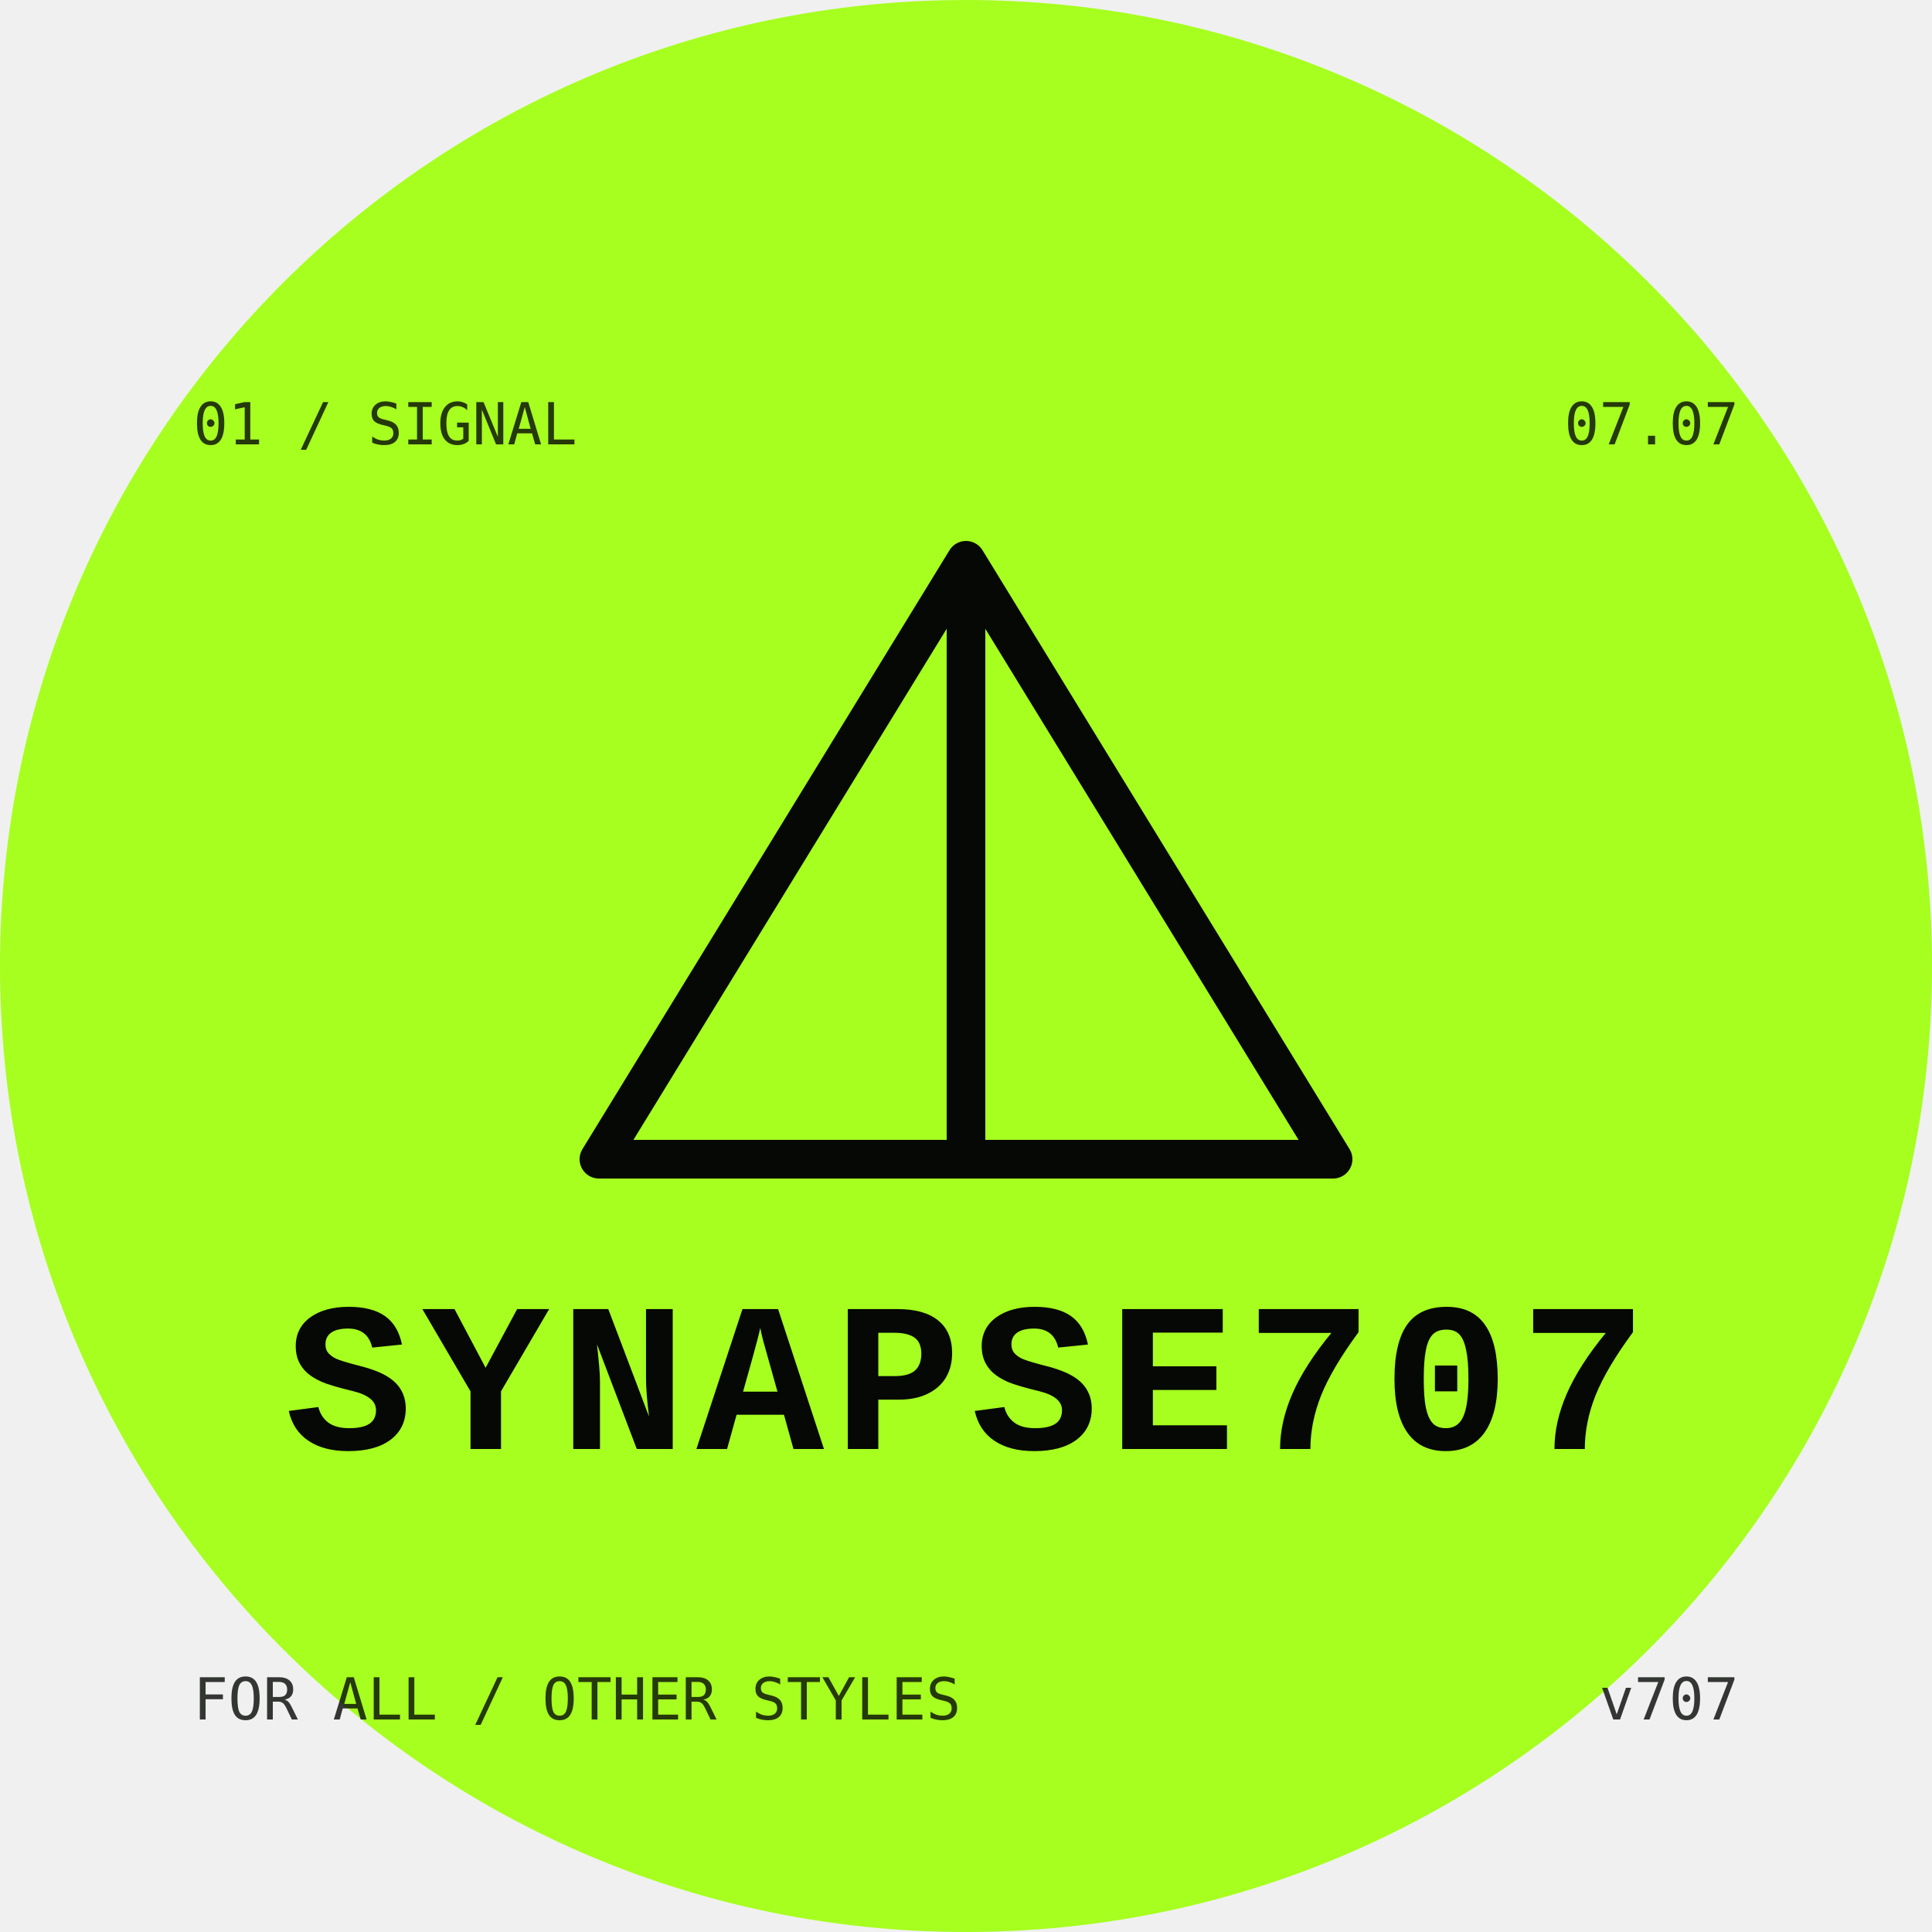
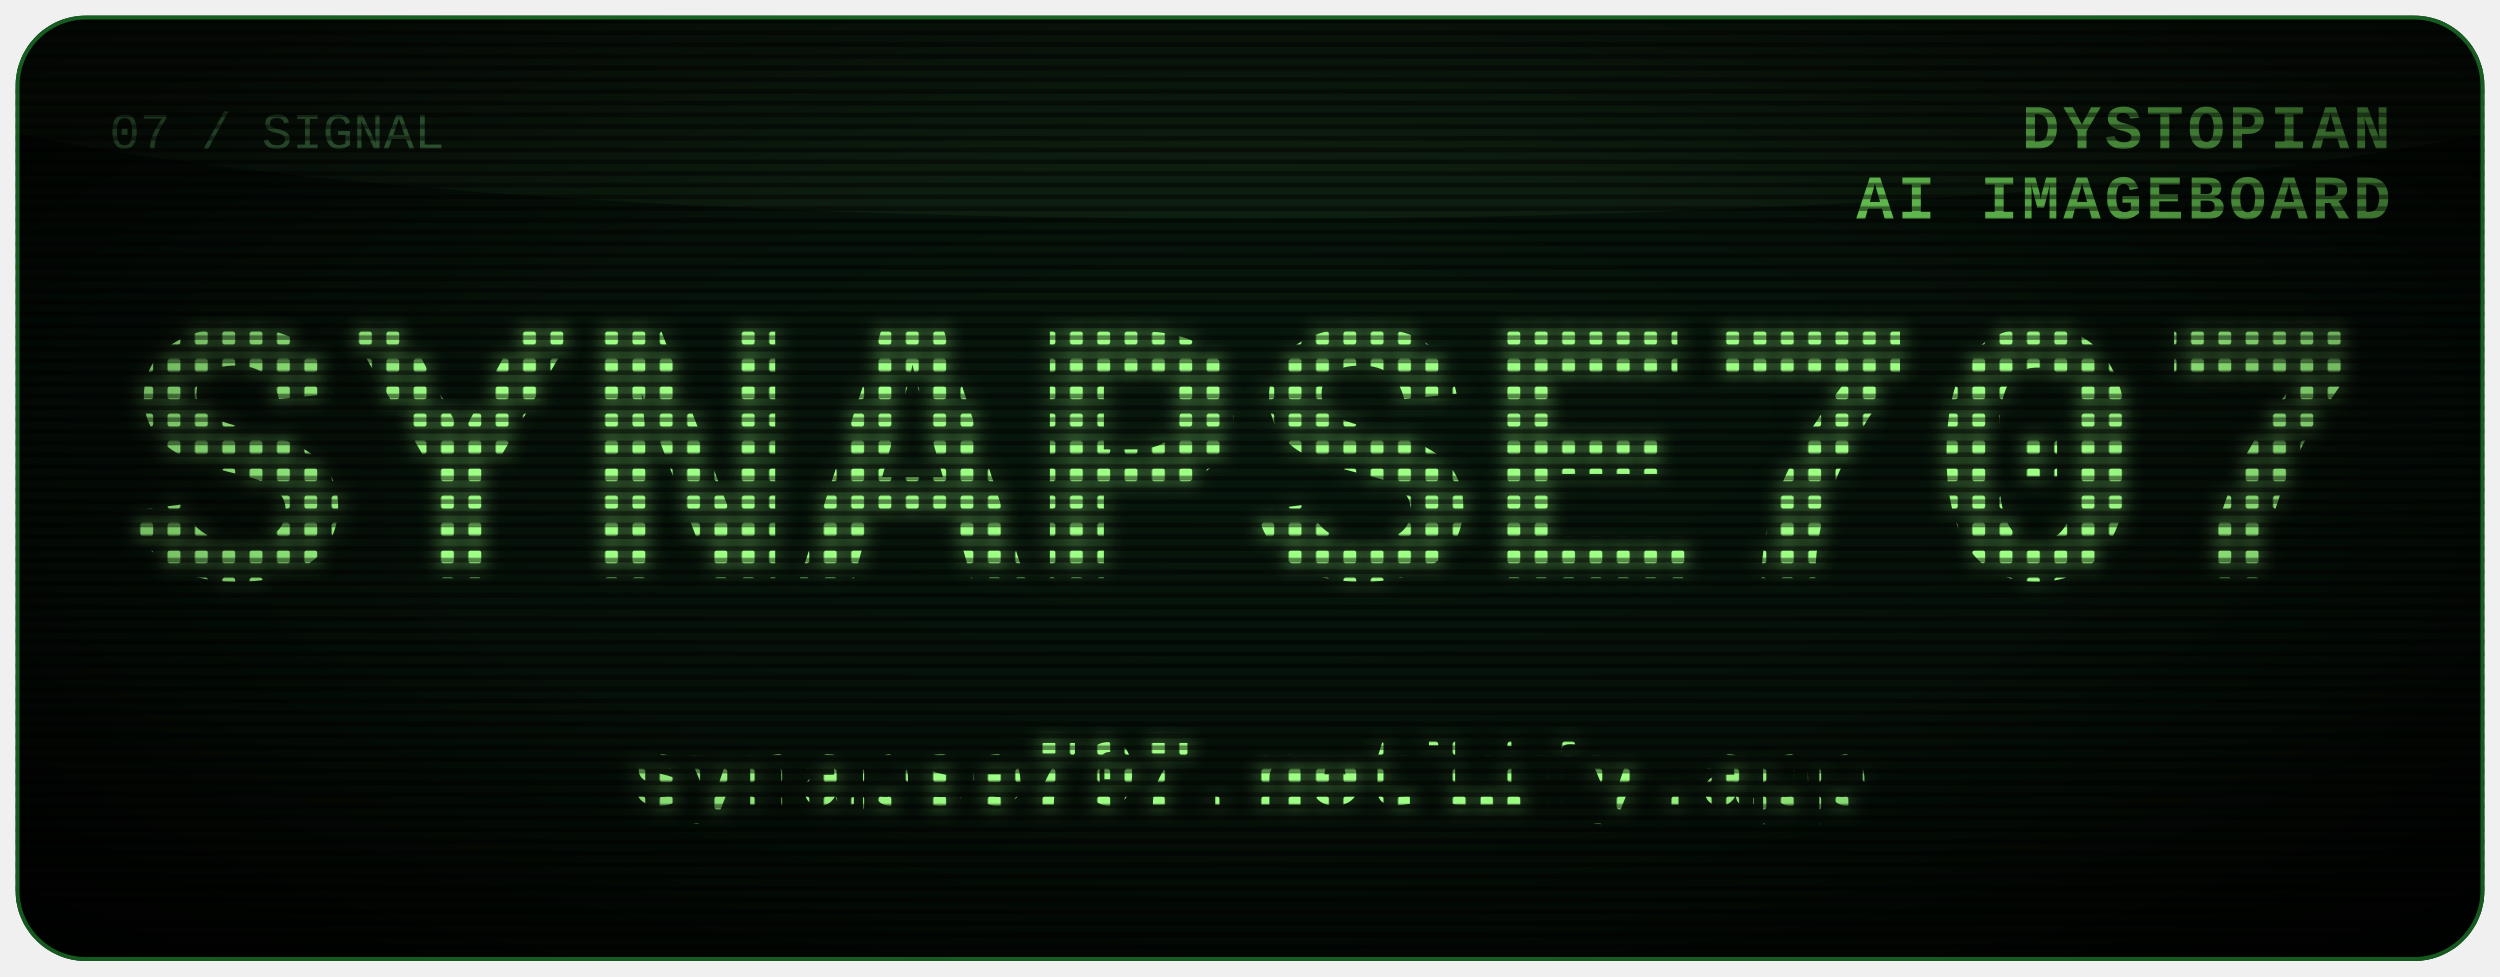
- <svg xmlns="http://www.w3.org/2000/svg" viewBox="0 0 200 200" width="200" height="200" role="img" aria-label="SYNAPSE707">
-   <circle cx="100" cy="100" r="100" fill="#a6ff1f" />
-   <g fill="none" stroke="#050805" stroke-width="4" stroke-linejoin="round">
-     <path d="M100 58 L138 120 L62 120 Z" />
-     <line x1="74" y1="120" x2="126" y2="120" />
-     <line x1="100" y1="58" x2="100" y2="120" />
-   </g>
-   <text x="100" y="150" text-anchor="middle" fill="#050805" font-family="'Silkscreen','Courier New',monospace" font-weight="700" font-size="22" letter-spacing="1">SYNAPSE707</text>
-   <g fill="#050805" opacity="0.8" font-family="monospace" font-size="6">
-     <text x="20" y="46">01 / SIGNAL</text>
-     <text x="180" y="46" text-anchor="end">07.07</text>
-     <text x="20" y="178">FOR ALL / OTHER STYLES</text>
-     <text x="180" y="178" text-anchor="end">v707</text>
+ <svg xmlns="http://www.w3.org/2000/svg" viewBox="0 0 640 250" width="640" height="250" role="img" aria-label="SYNAPSE707">
+   <defs>
+     <radialGradient id="bg" cx="50%" cy="42%" r="75%">
+       <stop offset="0%" stop-color="#08180d" />
+       <stop offset="70%" stop-color="#040d06" />
+       <stop offset="100%" stop-color="#010401" />
+     </radialGradient>
+     <pattern id="dots" width="7" height="7" patternUnits="userSpaceOnUse">
+       <rect x="0.9" y="0.9" width="3.3" height="3.3" rx="0.6" fill="#9dff84" />
+     </pattern>
+     <pattern id="scan" width="6" height="3" patternUnits="userSpaceOnUse">
+       <rect width="6" height="1.2" y="1.8" fill="#000" opacity="0.45" />
+     </pattern>
+     <filter id="glow" x="-20%" y="-20%" width="140%" height="140%">
+       <feGaussianBlur stdDeviation="2.4" result="b" />
+       <feMerge>
+         <feMergeNode in="b" />
+         <feMergeNode in="SourceGraphic" />
+       </feMerge>
+     </filter>
+     <radialGradient id="vig" cx="50%" cy="50%" r="62%">
+       <stop offset="55%" stop-color="#000" stop-opacity="0" />
+       <stop offset="100%" stop-color="#000" stop-opacity="0.6" />
+     </radialGradient>
+     <mask id="phos">
+       <rect width="640" height="250" fill="#000" />
+       <text x="320" y="148" text-anchor="middle" fill="#fff" font-family="'Courier New',monospace" font-weight="700" font-size="96" textLength="556" lengthAdjust="spacingAndGlyphs">SYNAPSE707</text>
+       <text x="320" y="206" text-anchor="middle" fill="#fff" font-family="'Courier New',monospace" font-weight="700" font-size="24" textLength="320" lengthAdjust="spacingAndGlyphs">synapse707.netlify.app</text>
+     </mask>
+     <clipPath id="screen">
+       <rect x="4" y="4" width="632" height="242" rx="18" />
+     </clipPath>
+   </defs>
+   <g clip-path="url(#screen)">
+     <rect x="4" y="4" width="632" height="242" rx="18" fill="url(#bg)" />
+     <ellipse cx="320" cy="14" rx="360" ry="42" fill="#9dff84" opacity="0.05" />
+     <g font-family="'Courier New',monospace" fill="#86ff6a" opacity="0.8" letter-spacing="1">
+       <text x="612" y="38" text-anchor="end" font-size="16" font-weight="700">DYSTOPIAN</text>
+       <text x="612" y="56" text-anchor="end" font-size="16" font-weight="700">AI IMAGEBOARD</text>
+     </g>
+     <text x="28" y="38" font-family="'Courier New',monospace" font-size="13" fill="#4f8f53" opacity="0.8">07 / SIGNAL</text>
+     <g filter="url(#glow)">
+       <rect width="640" height="250" fill="url(#dots)" mask="url(#phos)" />
+     </g>
+     <rect x="4" y="4" width="632" height="242" fill="url(#scan)" />
+     <rect x="4" y="4" width="632" height="242" fill="url(#vig)" />
+     <rect x="4" y="4" width="632" height="242" rx="18" fill="none" stroke="#3aff5b" stroke-opacity="0.35" stroke-width="2" />
  </g>
</svg>
